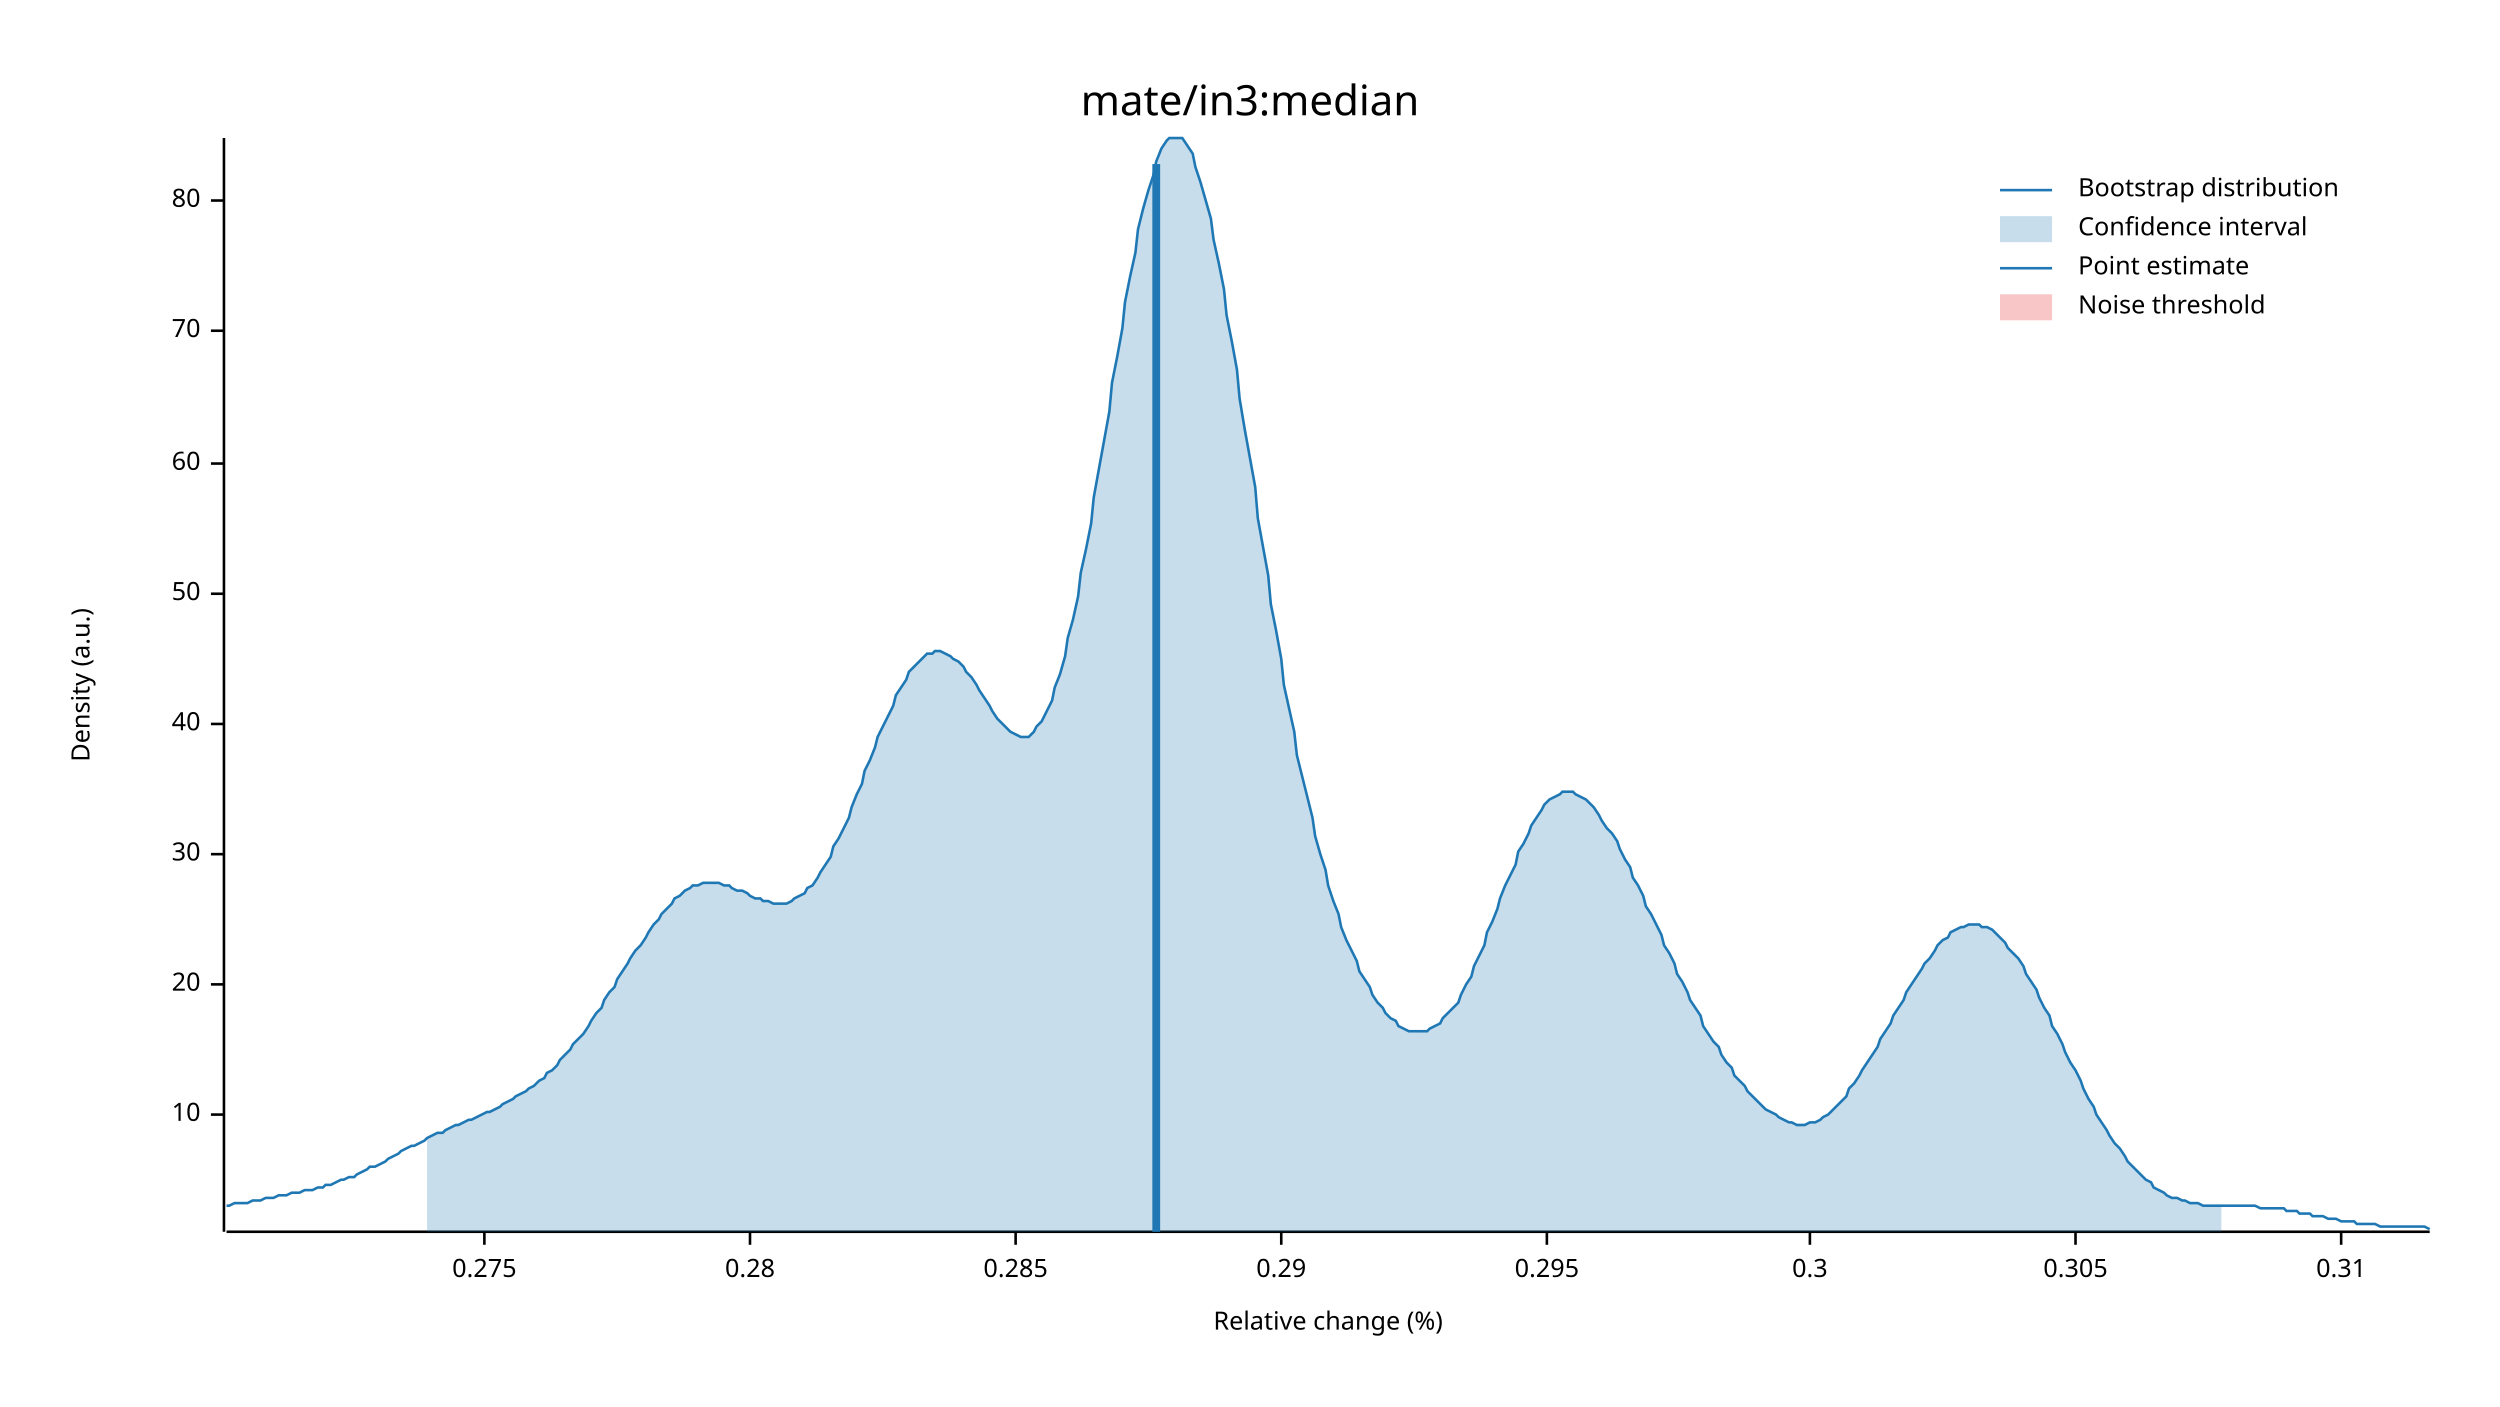
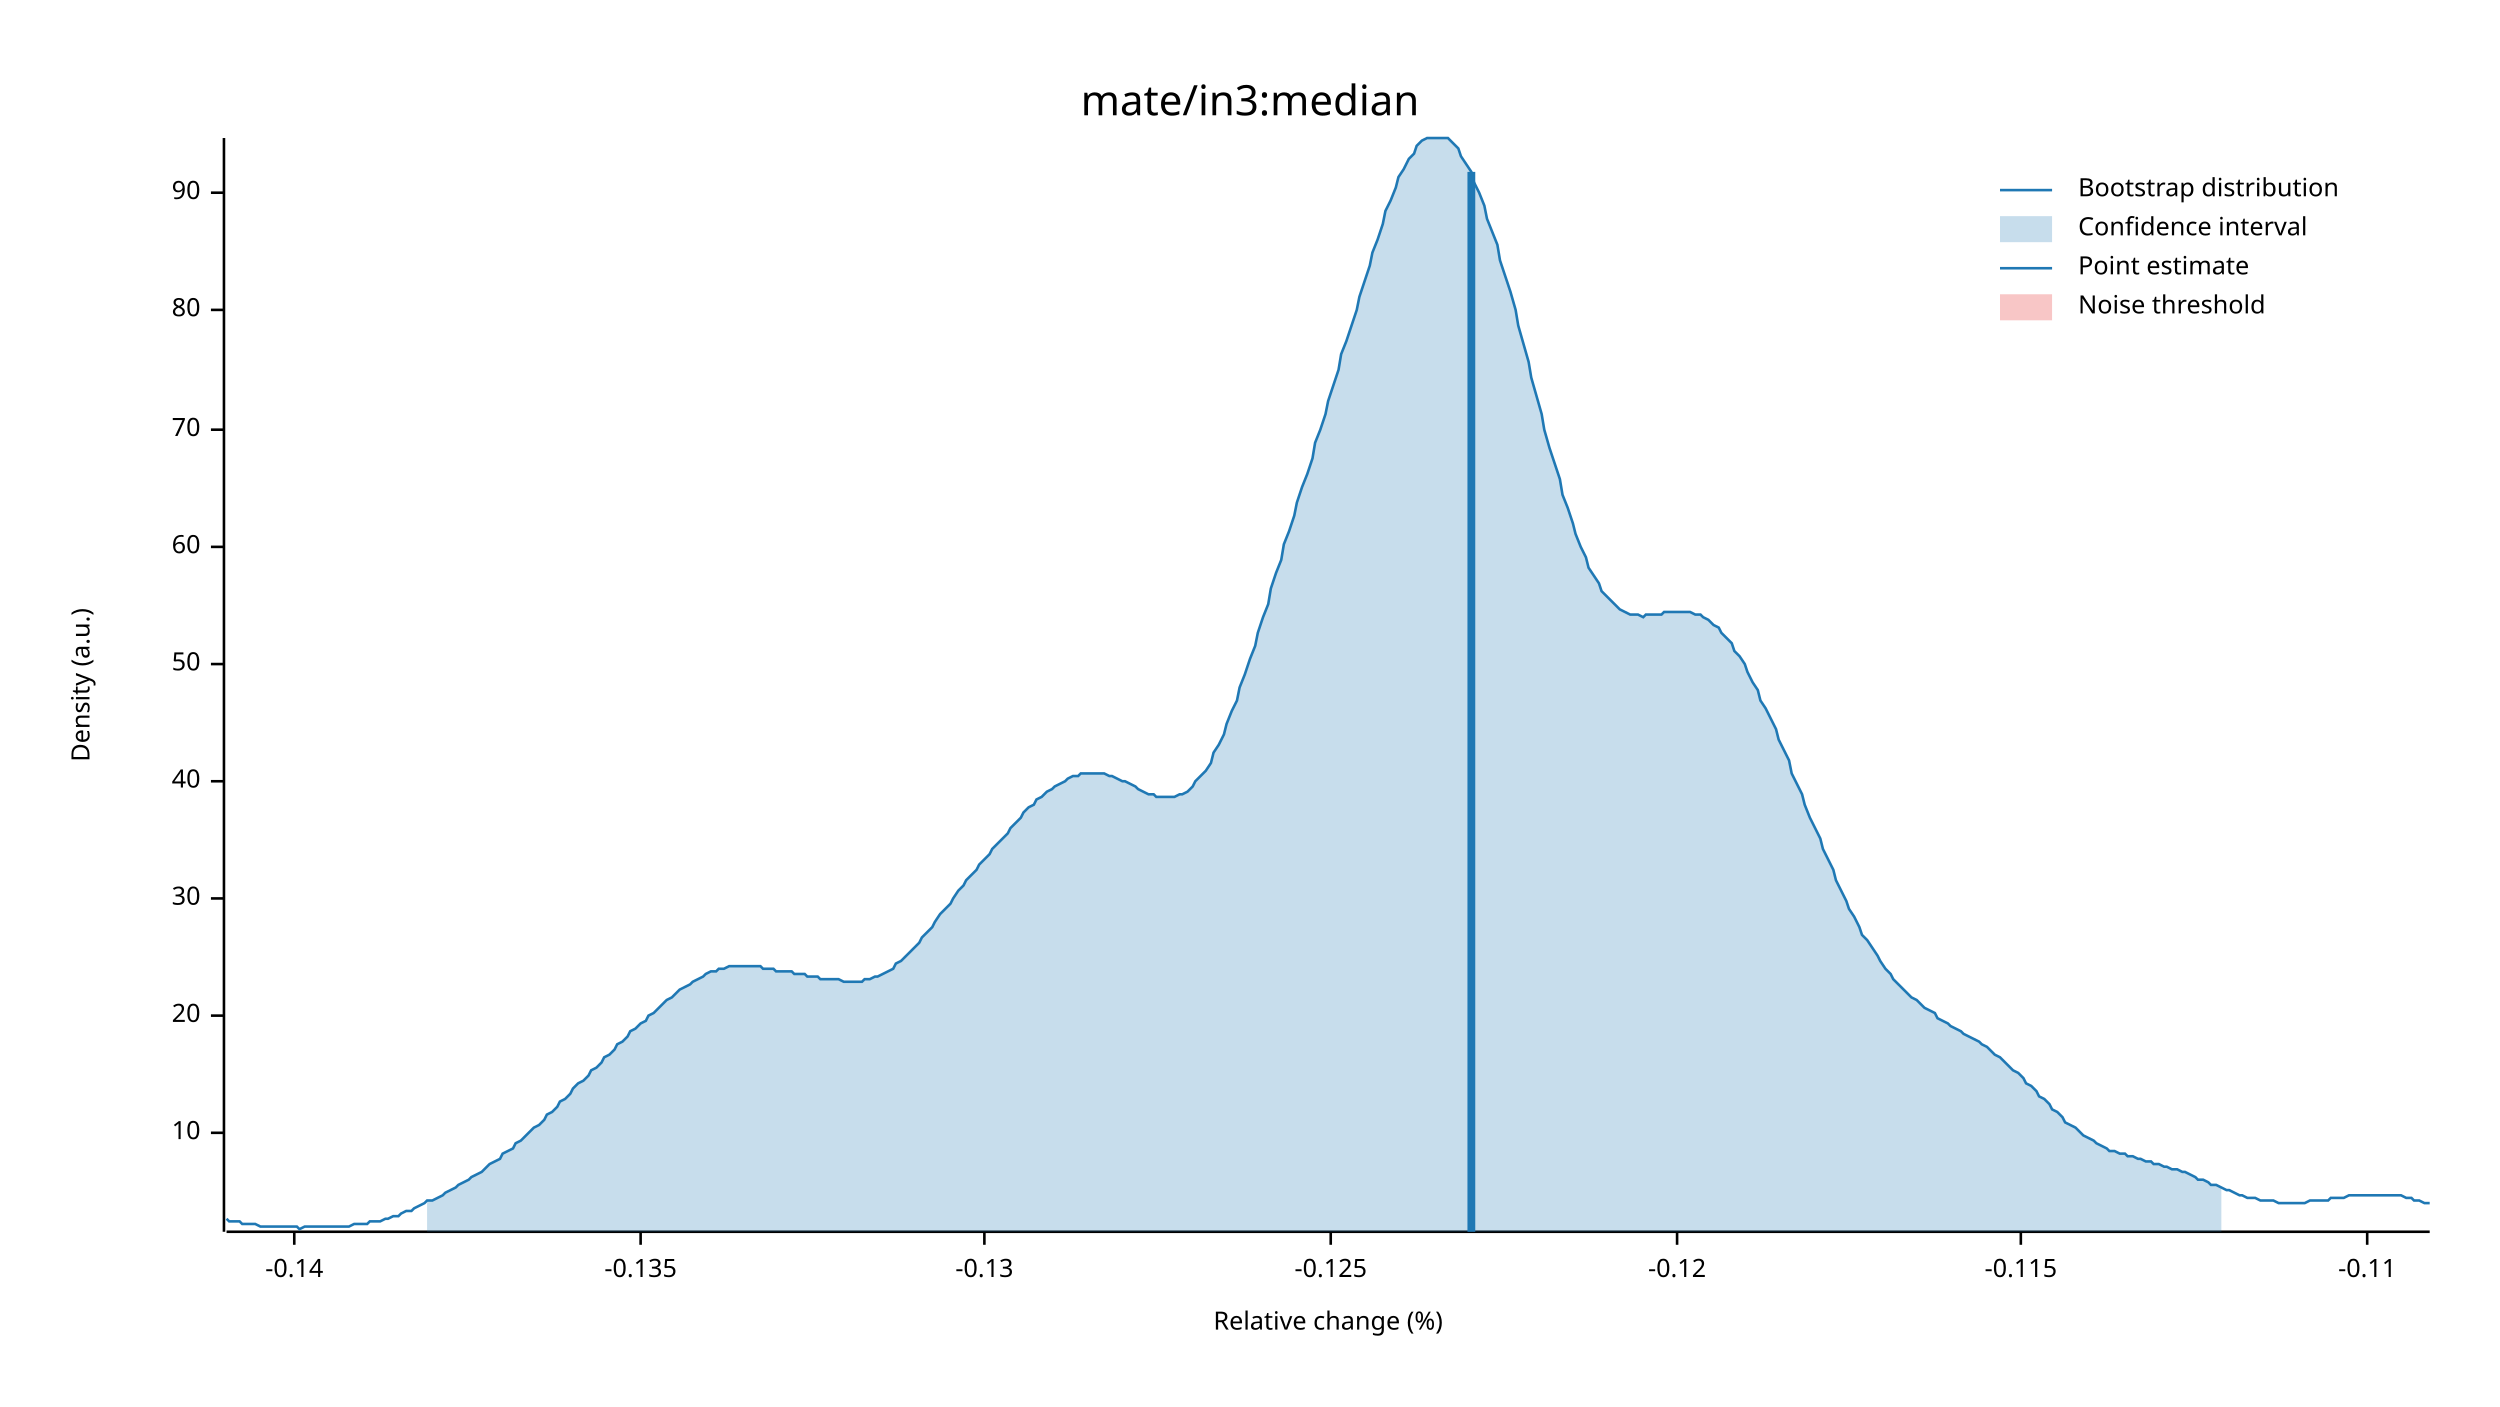
<svg xmlns="http://www.w3.org/2000/svg" width="960" height="540" viewBox="0 0 960 540">
  <text x="480" y="32" dy="0.76em" text-anchor="middle" font-family="sans-serif" font-size="16.129" opacity="1" fill="#000000">
mate/in3:median
</text>
  <text x="27" y="263" dy="0.76em" text-anchor="middle" font-family="sans-serif" font-size="9.677" opacity="1" fill="#000000" transform="rotate(270, 27, 263)">
Density (a.u.)
</text>
  <text x="510" y="513" dy="-0.5ex" text-anchor="middle" font-family="sans-serif" font-size="9.677" opacity="1" fill="#000000">
Relative change (%)
</text>
  <polyline fill="none" opacity="1" stroke="#000000" stroke-width="1" points="86,53 86,473 " />
-   <text x="77" y="428" dy="0.5ex" text-anchor="end" font-family="sans-serif" font-size="9.677" opacity="1" fill="#000000">
+   <text x="77" y="435" dy="0.5ex" text-anchor="end" font-family="sans-serif" font-size="9.677" opacity="1" fill="#000000">
10
</text>
-   <polyline fill="none" opacity="1" stroke="#000000" stroke-width="1" points="81,428 86,428 " />
-   <text x="77" y="378" dy="0.5ex" text-anchor="end" font-family="sans-serif" font-size="9.677" opacity="1" fill="#000000">
+   <polyline fill="none" opacity="1" stroke="#000000" stroke-width="1" points="81,435 86,435 " />
+   <text x="77" y="390" dy="0.5ex" text-anchor="end" font-family="sans-serif" font-size="9.677" opacity="1" fill="#000000">
20
</text>
-   <polyline fill="none" opacity="1" stroke="#000000" stroke-width="1" points="81,378 86,378 " />
-   <text x="77" y="328" dy="0.5ex" text-anchor="end" font-family="sans-serif" font-size="9.677" opacity="1" fill="#000000">
+   <polyline fill="none" opacity="1" stroke="#000000" stroke-width="1" points="81,390 86,390 " />
+   <text x="77" y="345" dy="0.5ex" text-anchor="end" font-family="sans-serif" font-size="9.677" opacity="1" fill="#000000">
30
</text>
-   <polyline fill="none" opacity="1" stroke="#000000" stroke-width="1" points="81,328 86,328 " />
-   <text x="77" y="278" dy="0.5ex" text-anchor="end" font-family="sans-serif" font-size="9.677" opacity="1" fill="#000000">
+   <polyline fill="none" opacity="1" stroke="#000000" stroke-width="1" points="81,345 86,345 " />
+   <text x="77" y="300" dy="0.5ex" text-anchor="end" font-family="sans-serif" font-size="9.677" opacity="1" fill="#000000">
40
</text>
-   <polyline fill="none" opacity="1" stroke="#000000" stroke-width="1" points="81,278 86,278 " />
-   <text x="77" y="228" dy="0.5ex" text-anchor="end" font-family="sans-serif" font-size="9.677" opacity="1" fill="#000000">
+   <polyline fill="none" opacity="1" stroke="#000000" stroke-width="1" points="81,300 86,300 " />
+   <text x="77" y="255" dy="0.5ex" text-anchor="end" font-family="sans-serif" font-size="9.677" opacity="1" fill="#000000">
50
</text>
-   <polyline fill="none" opacity="1" stroke="#000000" stroke-width="1" points="81,228 86,228 " />
-   <text x="77" y="178" dy="0.5ex" text-anchor="end" font-family="sans-serif" font-size="9.677" opacity="1" fill="#000000">
+   <polyline fill="none" opacity="1" stroke="#000000" stroke-width="1" points="81,255 86,255 " />
+   <text x="77" y="210" dy="0.5ex" text-anchor="end" font-family="sans-serif" font-size="9.677" opacity="1" fill="#000000">
60
</text>
-   <polyline fill="none" opacity="1" stroke="#000000" stroke-width="1" points="81,178 86,178 " />
-   <text x="77" y="127" dy="0.5ex" text-anchor="end" font-family="sans-serif" font-size="9.677" opacity="1" fill="#000000">
+   <polyline fill="none" opacity="1" stroke="#000000" stroke-width="1" points="81,210 86,210 " />
+   <text x="77" y="165" dy="0.5ex" text-anchor="end" font-family="sans-serif" font-size="9.677" opacity="1" fill="#000000">
70
</text>
-   <polyline fill="none" opacity="1" stroke="#000000" stroke-width="1" points="81,127 86,127 " />
-   <text x="77" y="77" dy="0.5ex" text-anchor="end" font-family="sans-serif" font-size="9.677" opacity="1" fill="#000000">
+   <polyline fill="none" opacity="1" stroke="#000000" stroke-width="1" points="81,165 86,165 " />
+   <text x="77" y="119" dy="0.5ex" text-anchor="end" font-family="sans-serif" font-size="9.677" opacity="1" fill="#000000">
80
</text>
-   <polyline fill="none" opacity="1" stroke="#000000" stroke-width="1" points="81,77 86,77 " />
+   <polyline fill="none" opacity="1" stroke="#000000" stroke-width="1" points="81,119 86,119 " />
+   <text x="77" y="74" dy="0.5ex" text-anchor="end" font-family="sans-serif" font-size="9.677" opacity="1" fill="#000000">
+ 90
+ </text>
+   <polyline fill="none" opacity="1" stroke="#000000" stroke-width="1" points="81,74 86,74 " />
  <polyline fill="none" opacity="1" stroke="#000000" stroke-width="1" points="87,473 933,473 " />
-   <text x="186" y="483" dy="0.76em" text-anchor="middle" font-family="sans-serif" font-size="9.677" opacity="1" fill="#000000">
- 0.275
+   <text x="113" y="483" dy="0.76em" text-anchor="middle" font-family="sans-serif" font-size="9.677" opacity="1" fill="#000000">
+ -0.14
</text>
-   <polyline fill="none" opacity="1" stroke="#000000" stroke-width="1" points="186,473 186,478 " />
-   <text x="288" y="483" dy="0.76em" text-anchor="middle" font-family="sans-serif" font-size="9.677" opacity="1" fill="#000000">
- 0.28
+   <polyline fill="none" opacity="1" stroke="#000000" stroke-width="1" points="113,473 113,478 " />
+   <text x="246" y="483" dy="0.76em" text-anchor="middle" font-family="sans-serif" font-size="9.677" opacity="1" fill="#000000">
+ -0.135
</text>
-   <polyline fill="none" opacity="1" stroke="#000000" stroke-width="1" points="288,473 288,478 " />
-   <text x="390" y="483" dy="0.76em" text-anchor="middle" font-family="sans-serif" font-size="9.677" opacity="1" fill="#000000">
- 0.285
+   <polyline fill="none" opacity="1" stroke="#000000" stroke-width="1" points="246,473 246,478 " />
+   <text x="378" y="483" dy="0.76em" text-anchor="middle" font-family="sans-serif" font-size="9.677" opacity="1" fill="#000000">
+ -0.13
</text>
-   <polyline fill="none" opacity="1" stroke="#000000" stroke-width="1" points="390,473 390,478 " />
-   <text x="492" y="483" dy="0.76em" text-anchor="middle" font-family="sans-serif" font-size="9.677" opacity="1" fill="#000000">
- 0.29
+   <polyline fill="none" opacity="1" stroke="#000000" stroke-width="1" points="378,473 378,478 " />
+   <text x="511" y="483" dy="0.76em" text-anchor="middle" font-family="sans-serif" font-size="9.677" opacity="1" fill="#000000">
+ -0.125
</text>
-   <polyline fill="none" opacity="1" stroke="#000000" stroke-width="1" points="492,473 492,478 " />
-   <text x="594" y="483" dy="0.76em" text-anchor="middle" font-family="sans-serif" font-size="9.677" opacity="1" fill="#000000">
- 0.295
+   <polyline fill="none" opacity="1" stroke="#000000" stroke-width="1" points="511,473 511,478 " />
+   <text x="644" y="483" dy="0.76em" text-anchor="middle" font-family="sans-serif" font-size="9.677" opacity="1" fill="#000000">
+ -0.12
</text>
-   <polyline fill="none" opacity="1" stroke="#000000" stroke-width="1" points="594,473 594,478 " />
-   <text x="695" y="483" dy="0.76em" text-anchor="middle" font-family="sans-serif" font-size="9.677" opacity="1" fill="#000000">
- 0.3
+   <polyline fill="none" opacity="1" stroke="#000000" stroke-width="1" points="644,473 644,478 " />
+   <text x="776" y="483" dy="0.76em" text-anchor="middle" font-family="sans-serif" font-size="9.677" opacity="1" fill="#000000">
+ -0.115
</text>
-   <polyline fill="none" opacity="1" stroke="#000000" stroke-width="1" points="695,473 695,478 " />
-   <text x="797" y="483" dy="0.76em" text-anchor="middle" font-family="sans-serif" font-size="9.677" opacity="1" fill="#000000">
- 0.305
+   <polyline fill="none" opacity="1" stroke="#000000" stroke-width="1" points="776,473 776,478 " />
+   <text x="909" y="483" dy="0.76em" text-anchor="middle" font-family="sans-serif" font-size="9.677" opacity="1" fill="#000000">
+ -0.11
</text>
-   <polyline fill="none" opacity="1" stroke="#000000" stroke-width="1" points="797,473 797,478 " />
-   <text x="899" y="483" dy="0.76em" text-anchor="middle" font-family="sans-serif" font-size="9.677" opacity="1" fill="#000000">
- 0.31
- </text>
-   <polyline fill="none" opacity="1" stroke="#000000" stroke-width="1" points="899,473 899,478 " />
-   <polyline fill="none" opacity="1" stroke="#1F78B4" stroke-width="1" points="87,463 88,463 90,462 92,462 93,462 95,462 97,461 98,461 100,461 102,460 103,460 105,460 107,459 109,459 110,459 112,458 114,458 115,458 117,457 119,457 120,457 122,456 124,456 125,455 127,455 129,454 131,453 132,453 134,452 136,452 137,451 139,450 141,449 142,448 144,448 146,447 148,446 149,445 151,444 153,443 154,442 156,441 158,440 159,440 161,439 163,438 164,437 166,436 168,435 170,435 171,434 173,433 175,432 176,432 178,431 180,430 181,430 183,429 185,428 187,427 188,427 190,426 192,425 193,424 195,423 197,422 198,421 200,420 202,419 203,418 205,417 207,415 209,414 210,412 212,411 214,409 215,407 217,405 219,403 220,401 222,399 224,397 226,394 227,392 229,389 231,387 232,384 234,381 236,379 237,376 239,373 241,370 242,368 244,365 246,363 248,360 249,358 251,355 253,353 254,351 256,349 258,347 259,345 261,344 263,342 265,341 266,340 268,340 270,339 271,339 273,339 275,339 276,339 278,340 280,340 281,341 283,342 285,342 287,343 288,344 290,345 292,345 293,346 295,346 297,347 298,347 300,347 302,347 304,346 305,345 307,344 309,343 310,341 312,340 314,337 315,335 317,332 319,329 320,325 322,322 324,318 326,314 327,310 329,305 331,301 332,296 334,292 336,287 337,283 339,279 341,275 343,271 344,267 346,264 348,261 349,258 351,256 353,254 354,253 356,251 358,251 359,250 361,250 363,251 365,252 366,253 368,254 370,256 371,258 373,260 375,263 376,265 378,268 380,271 381,273 383,276 385,278 387,280 388,281 390,282 392,283 393,283 395,283 397,281 398,279 400,277 402,273 404,269 405,264 407,259 409,252 410,245 412,238 414,229 415,220 417,211 419,201 420,191 422,180 424,169 426,158 427,147 429,137 431,126 432,116 434,106 436,97 437,88 439,80 441,73 443,67 444,62 446,57 448,54 449,53 451,53 453,53 454,53 456,56 458,59 459,64 461,70 463,77 465,84 466,92 468,101 470,111 471,121 473,131 475,142 476,153 478,165 480,176 482,187 483,199 485,210 487,221 488,232 490,242 492,253 493,263 495,272 497,281 498,290 500,298 502,306 504,314 505,321 507,328 509,334 510,340 512,346 514,351 515,356 517,361 519,365 521,369 522,373 524,376 526,379 527,382 529,385 531,387 532,389 534,391 536,392 537,394 539,395 541,396 543,396 544,396 546,396 548,396 549,395 551,394 553,393 554,391 556,389 558,387 560,385 561,382 563,378 565,375 566,371 568,367 570,363 571,358 573,354 575,349 576,345 578,340 580,336 582,332 583,327 585,324 587,320 588,317 590,314 592,311 593,309 595,307 597,306 599,305 600,304 602,304 604,304 605,305 607,306 609,307 610,308 612,310 614,313 615,315 617,318 619,320 621,323 622,326 624,330 626,333 627,337 629,340 631,344 632,348 634,351 636,355 638,359 639,363 641,366 643,370 644,374 646,377 648,381 649,384 651,387 653,390 654,394 656,397 658,400 660,402 661,405 663,408 665,410 666,413 668,415 670,417 671,419 673,421 675,423 676,424 678,426 680,427 682,428 683,429 685,430 687,431 688,431 690,432 692,432 693,432 695,431 697,431 699,430 700,429 702,428 704,426 705,425 707,423 709,421 710,418 712,416 714,413 715,411 717,408 719,405 721,402 722,399 724,396 726,393 727,390 729,387 731,384 732,381 734,378 736,375 738,372 739,370 741,368 743,365 744,363 746,361 748,360 749,358 751,357 753,356 754,356 756,355 758,355 760,355 761,356 763,356 765,357 766,358 768,360 770,362 771,364 773,366 775,368 777,371 778,374 780,377 782,380 783,383 785,387 787,390 788,394 790,397 792,401 793,404 795,408 797,411 799,415 800,418 802,422 804,425 805,428 807,431 809,434 810,436 812,439 814,441 816,444 817,446 819,448 821,450 822,451 824,453 826,454 827,456 829,457 831,458 832,459 834,460 836,460 838,461 839,461 841,462 843,462 844,462 846,463 848,463 849,463 851,463 853,463 855,463 856,463 858,463 860,463 861,463 863,463 865,463 866,463 868,464 870,464 871,464 873,464 875,464 877,464 878,465 880,465 882,465 883,466 885,466 887,466 888,467 890,467 892,467 894,468 895,468 897,468 899,469 900,469 902,469 904,469 905,470 907,470 909,470 910,470 912,470 914,471 916,471 917,471 919,471 921,471 922,471 924,471 926,471 927,471 929,471 931,471 933,472 " />
-   <polygon opacity="0.25" fill="#1F78B4" points="164,437 166,436 168,435 170,435 171,434 173,433 175,432 176,432 178,431 180,430 181,430 183,429 185,428 187,427 188,427 190,426 192,425 193,424 195,423 197,422 198,421 200,420 202,419 203,418 205,417 207,415 209,414 210,412 212,411 214,409 215,407 217,405 219,403 220,401 222,399 224,397 226,394 227,392 229,389 231,387 232,384 234,381 236,379 237,376 239,373 241,370 242,368 244,365 246,363 248,360 249,358 251,355 253,353 254,351 256,349 258,347 259,345 261,344 263,342 265,341 266,340 268,340 270,339 271,339 273,339 275,339 276,339 278,340 280,340 281,341 283,342 285,342 287,343 288,344 290,345 292,345 293,346 295,346 297,347 298,347 300,347 302,347 304,346 305,345 307,344 309,343 310,341 312,340 314,337 315,335 317,332 319,329 320,325 322,322 324,318 326,314 327,310 329,305 331,301 332,296 334,292 336,287 337,283 339,279 341,275 343,271 344,267 346,264 348,261 349,258 351,256 353,254 354,253 356,251 358,251 359,250 361,250 363,251 365,252 366,253 368,254 370,256 371,258 373,260 375,263 376,265 378,268 380,271 381,273 383,276 385,278 387,280 388,281 390,282 392,283 393,283 395,283 397,281 398,279 400,277 402,273 404,269 405,264 407,259 409,252 410,245 412,238 414,229 415,220 417,211 419,201 420,191 422,180 424,169 426,158 427,147 429,137 431,126 432,116 434,106 436,97 437,88 439,80 441,73 443,67 444,62 446,57 448,54 449,53 451,53 453,53 454,53 456,56 458,59 459,64 461,70 463,77 465,84 466,92 468,101 470,111 471,121 473,131 475,142 476,153 478,165 480,176 482,187 483,199 485,210 487,221 488,232 490,242 492,253 493,263 495,272 497,281 498,290 500,298 502,306 504,314 505,321 507,328 509,334 510,340 512,346 514,351 515,356 517,361 519,365 521,369 522,373 524,376 526,379 527,382 529,385 531,387 532,389 534,391 536,392 537,394 539,395 541,396 543,396 544,396 546,396 548,396 549,395 551,394 553,393 554,391 556,389 558,387 560,385 561,382 563,378 565,375 566,371 568,367 570,363 571,358 573,354 575,349 576,345 578,340 580,336 582,332 583,327 585,324 587,320 588,317 590,314 592,311 593,309 595,307 597,306 599,305 600,304 602,304 604,304 605,305 607,306 609,307 610,308 612,310 614,313 615,315 617,318 619,320 621,323 622,326 624,330 626,333 627,337 629,340 631,344 632,348 634,351 636,355 638,359 639,363 641,366 643,370 644,374 646,377 648,381 649,384 651,387 653,390 654,394 656,397 658,400 660,402 661,405 663,408 665,410 666,413 668,415 670,417 671,419 673,421 675,423 676,424 678,426 680,427 682,428 683,429 685,430 687,431 688,431 690,432 692,432 693,432 695,431 697,431 699,430 700,429 702,428 704,426 705,425 707,423 709,421 710,418 712,416 714,413 715,411 717,408 719,405 721,402 722,399 724,396 726,393 727,390 729,387 731,384 732,381 734,378 736,375 738,372 739,370 741,368 743,365 744,363 746,361 748,360 749,358 751,357 753,356 754,356 756,355 758,355 760,355 761,356 763,356 765,357 766,358 768,360 770,362 771,364 773,366 775,368 777,371 778,374 780,377 782,380 783,383 785,387 787,390 788,394 790,397 792,401 793,404 795,408 797,411 799,415 800,418 802,422 804,425 805,428 807,431 809,434 810,436 812,439 814,441 816,444 817,446 819,448 821,450 822,451 824,453 826,454 827,456 829,457 831,458 832,459 834,460 836,460 838,461 839,461 841,462 843,462 844,462 846,463 848,463 849,463 851,463 853,463 853,473 164,473 " />
-   <polyline fill="none" opacity="1" stroke="#1F78B4" stroke-width="3" points="444,473 444,63 " />
+   <polyline fill="none" opacity="1" stroke="#000000" stroke-width="1" points="909,473 909,478 " />
+   <polyline fill="none" opacity="1" stroke="#1F78B4" stroke-width="1" points="87,468 88,469 90,469 92,469 93,470 95,470 97,470 98,470 100,471 102,471 103,471 105,471 107,471 109,471 110,471 112,471 114,471 115,472 117,471 119,471 120,471 122,471 124,471 125,471 127,471 129,471 131,471 132,471 134,471 136,470 137,470 139,470 141,470 142,469 144,469 146,469 148,468 149,468 151,467 153,467 154,466 156,465 158,465 159,464 161,463 163,462 164,461 166,461 168,460 170,459 171,458 173,457 175,456 176,455 178,454 180,453 181,452 183,451 185,450 187,448 188,447 190,446 192,445 193,443 195,442 197,441 198,439 200,438 202,436 203,435 205,433 207,432 209,430 210,428 212,427 214,425 215,423 217,422 219,420 220,418 222,416 224,415 226,413 227,411 229,410 231,408 232,406 234,405 236,403 237,401 239,400 241,398 242,396 244,395 246,393 248,392 249,390 251,389 253,387 254,386 256,384 258,383 259,382 261,380 263,379 265,378 266,377 268,376 270,375 271,374 273,373 275,373 276,372 278,372 280,371 281,371 283,371 285,371 287,371 288,371 290,371 292,371 293,372 295,372 297,372 298,373 300,373 302,373 304,373 305,374 307,374 309,374 310,375 312,375 314,375 315,376 317,376 319,376 320,376 322,376 324,377 326,377 327,377 329,377 331,377 332,376 334,376 336,375 337,375 339,374 341,373 343,372 344,370 346,369 348,367 349,366 351,364 353,362 354,360 356,358 358,356 359,354 361,351 363,349 365,347 366,345 368,342 370,340 371,338 373,336 375,334 376,332 378,330 380,328 381,326 383,324 385,322 387,320 388,318 390,316 392,314 393,312 395,310 397,309 398,307 400,306 402,304 404,303 405,302 407,301 409,300 410,299 412,298 414,298 415,297 417,297 419,297 420,297 422,297 424,297 426,298 427,298 429,299 431,300 432,300 434,301 436,302 437,303 439,304 441,305 443,305 444,306 446,306 448,306 449,306 451,306 453,305 454,305 456,304 458,302 459,300 461,298 463,296 465,293 466,289 468,286 470,282 471,278 473,273 475,269 476,264 478,259 480,253 482,248 483,243 485,237 487,232 488,226 490,220 492,215 493,209 495,204 497,198 498,193 500,187 502,182 504,176 505,170 507,165 509,159 510,154 512,148 514,142 515,136 517,131 519,125 521,119 522,114 524,108 526,102 527,97 529,92 531,86 532,81 534,77 536,72 537,68 539,65 541,61 543,59 544,56 546,54 548,53 549,53 551,53 553,53 554,53 556,53 558,55 560,57 561,60 563,63 565,66 566,70 568,74 570,79 571,84 573,89 575,94 576,100 578,106 580,112 582,119 583,125 585,132 587,139 588,145 590,152 592,159 593,165 595,172 597,178 599,184 600,190 602,195 604,201 605,205 607,210 609,214 610,218 612,221 614,224 615,227 617,229 619,231 621,233 622,234 624,235 626,236 627,236 629,236 631,237 632,236 634,236 636,236 638,236 639,235 641,235 643,235 644,235 646,235 648,235 649,235 651,236 653,236 654,237 656,238 658,240 660,241 661,243 663,245 665,247 666,250 668,252 670,255 671,258 673,262 675,265 676,269 678,272 680,276 682,280 683,284 685,288 687,292 688,297 690,301 692,305 693,309 695,314 697,318 699,322 700,326 702,330 704,334 705,338 707,342 709,346 710,349 712,352 714,356 715,359 717,361 719,364 721,367 722,369 724,372 726,374 727,376 729,378 731,380 732,381 734,383 736,384 738,386 739,387 741,388 743,389 744,391 746,392 748,393 749,394 751,395 753,396 754,397 756,398 758,399 760,400 761,401 763,402 765,404 766,405 768,406 770,408 771,409 773,411 775,412 777,414 778,416 780,417 782,419 783,421 785,422 787,424 788,426 790,427 792,429 793,431 795,432 797,433 799,435 800,436 802,437 804,438 805,439 807,440 809,441 810,442 812,442 814,443 816,443 817,444 819,444 821,445 822,445 824,446 826,446 827,447 829,447 831,448 832,448 834,449 836,449 838,450 839,450 841,451 843,452 844,453 846,453 848,454 849,455 851,455 853,456 855,457 856,457 858,458 860,459 861,459 863,460 865,460 866,460 868,461 870,461 871,461 873,461 875,462 877,462 878,462 880,462 882,462 883,462 885,462 887,461 888,461 890,461 892,461 894,461 895,460 897,460 899,460 900,460 902,459 904,459 905,459 907,459 909,459 910,459 912,459 914,459 916,459 917,459 919,459 921,459 922,459 924,460 926,460 927,461 929,461 931,462 933,462 " />
+   <polygon opacity="0.25" fill="#1F78B4" points="164,461 166,461 168,460 170,459 171,458 173,457 175,456 176,455 178,454 180,453 181,452 183,451 185,450 187,448 188,447 190,446 192,445 193,443 195,442 197,441 198,439 200,438 202,436 203,435 205,433 207,432 209,430 210,428 212,427 214,425 215,423 217,422 219,420 220,418 222,416 224,415 226,413 227,411 229,410 231,408 232,406 234,405 236,403 237,401 239,400 241,398 242,396 244,395 246,393 248,392 249,390 251,389 253,387 254,386 256,384 258,383 259,382 261,380 263,379 265,378 266,377 268,376 270,375 271,374 273,373 275,373 276,372 278,372 280,371 281,371 283,371 285,371 287,371 288,371 290,371 292,371 293,372 295,372 297,372 298,373 300,373 302,373 304,373 305,374 307,374 309,374 310,375 312,375 314,375 315,376 317,376 319,376 320,376 322,376 324,377 326,377 327,377 329,377 331,377 332,376 334,376 336,375 337,375 339,374 341,373 343,372 344,370 346,369 348,367 349,366 351,364 353,362 354,360 356,358 358,356 359,354 361,351 363,349 365,347 366,345 368,342 370,340 371,338 373,336 375,334 376,332 378,330 380,328 381,326 383,324 385,322 387,320 388,318 390,316 392,314 393,312 395,310 397,309 398,307 400,306 402,304 404,303 405,302 407,301 409,300 410,299 412,298 414,298 415,297 417,297 419,297 420,297 422,297 424,297 426,298 427,298 429,299 431,300 432,300 434,301 436,302 437,303 439,304 441,305 443,305 444,306 446,306 448,306 449,306 451,306 453,305 454,305 456,304 458,302 459,300 461,298 463,296 465,293 466,289 468,286 470,282 471,278 473,273 475,269 476,264 478,259 480,253 482,248 483,243 485,237 487,232 488,226 490,220 492,215 493,209 495,204 497,198 498,193 500,187 502,182 504,176 505,170 507,165 509,159 510,154 512,148 514,142 515,136 517,131 519,125 521,119 522,114 524,108 526,102 527,97 529,92 531,86 532,81 534,77 536,72 537,68 539,65 541,61 543,59 544,56 546,54 548,53 549,53 551,53 553,53 554,53 556,53 558,55 560,57 561,60 563,63 565,66 566,70 568,74 570,79 571,84 573,89 575,94 576,100 578,106 580,112 582,119 583,125 585,132 587,139 588,145 590,152 592,159 593,165 595,172 597,178 599,184 600,190 602,195 604,201 605,205 607,210 609,214 610,218 612,221 614,224 615,227 617,229 619,231 621,233 622,234 624,235 626,236 627,236 629,236 631,237 632,236 634,236 636,236 638,236 639,235 641,235 643,235 644,235 646,235 648,235 649,235 651,236 653,236 654,237 656,238 658,240 660,241 661,243 663,245 665,247 666,250 668,252 670,255 671,258 673,262 675,265 676,269 678,272 680,276 682,280 683,284 685,288 687,292 688,297 690,301 692,305 693,309 695,314 697,318 699,322 700,326 702,330 704,334 705,338 707,342 709,346 710,349 712,352 714,356 715,359 717,361 719,364 721,367 722,369 724,372 726,374 727,376 729,378 731,380 732,381 734,383 736,384 738,386 739,387 741,388 743,389 744,391 746,392 748,393 749,394 751,395 753,396 754,397 756,398 758,399 760,400 761,401 763,402 765,404 766,405 768,406 770,408 771,409 773,411 775,412 777,414 778,416 780,417 782,419 783,421 785,422 787,424 788,426 790,427 792,429 793,431 795,432 797,433 799,435 800,436 802,437 804,438 805,439 807,440 809,441 810,442 812,442 814,443 816,443 817,444 819,444 821,445 822,445 824,446 826,446 827,447 829,447 831,448 832,448 834,449 836,449 838,450 839,450 841,451 843,452 844,453 846,453 848,454 849,455 851,455 853,456 853,473 164,473 " />
+   <polyline fill="none" opacity="1" stroke="#1F78B4" stroke-width="3" points="565,473 565,66 " />
  <rect x="510" y="53" width="0" height="419" opacity="0.1" fill="#E31A1C" stroke="none" />
  <text x="798" y="68" dy="0.76em" text-anchor="start" font-family="sans-serif" font-size="9.677" opacity="1" fill="#000000">
Bootstrap distribution
</text>
  <text x="798" y="83" dy="0.76em" text-anchor="start" font-family="sans-serif" font-size="9.677" opacity="1" fill="#000000">
Confidence interval
</text>
  <text x="798" y="98" dy="0.76em" text-anchor="start" font-family="sans-serif" font-size="9.677" opacity="1" fill="#000000">
Point estimate
</text>
  <text x="798" y="113" dy="0.76em" text-anchor="start" font-family="sans-serif" font-size="9.677" opacity="1" fill="#000000">
Noise threshold
</text>
  <polyline fill="none" opacity="1" stroke="#1F78B4" stroke-width="1" points="768,73 788,73 " />
  <rect x="768" y="83" width="20" height="10" opacity="0.25" fill="#1F78B4" stroke="none" />
  <polyline fill="none" opacity="1" stroke="#1F78B4" stroke-width="1" points="768,103 788,103 " />
  <rect x="768" y="113" width="20" height="10" opacity="0.25" fill="#E31A1C" stroke="none" />
</svg>
